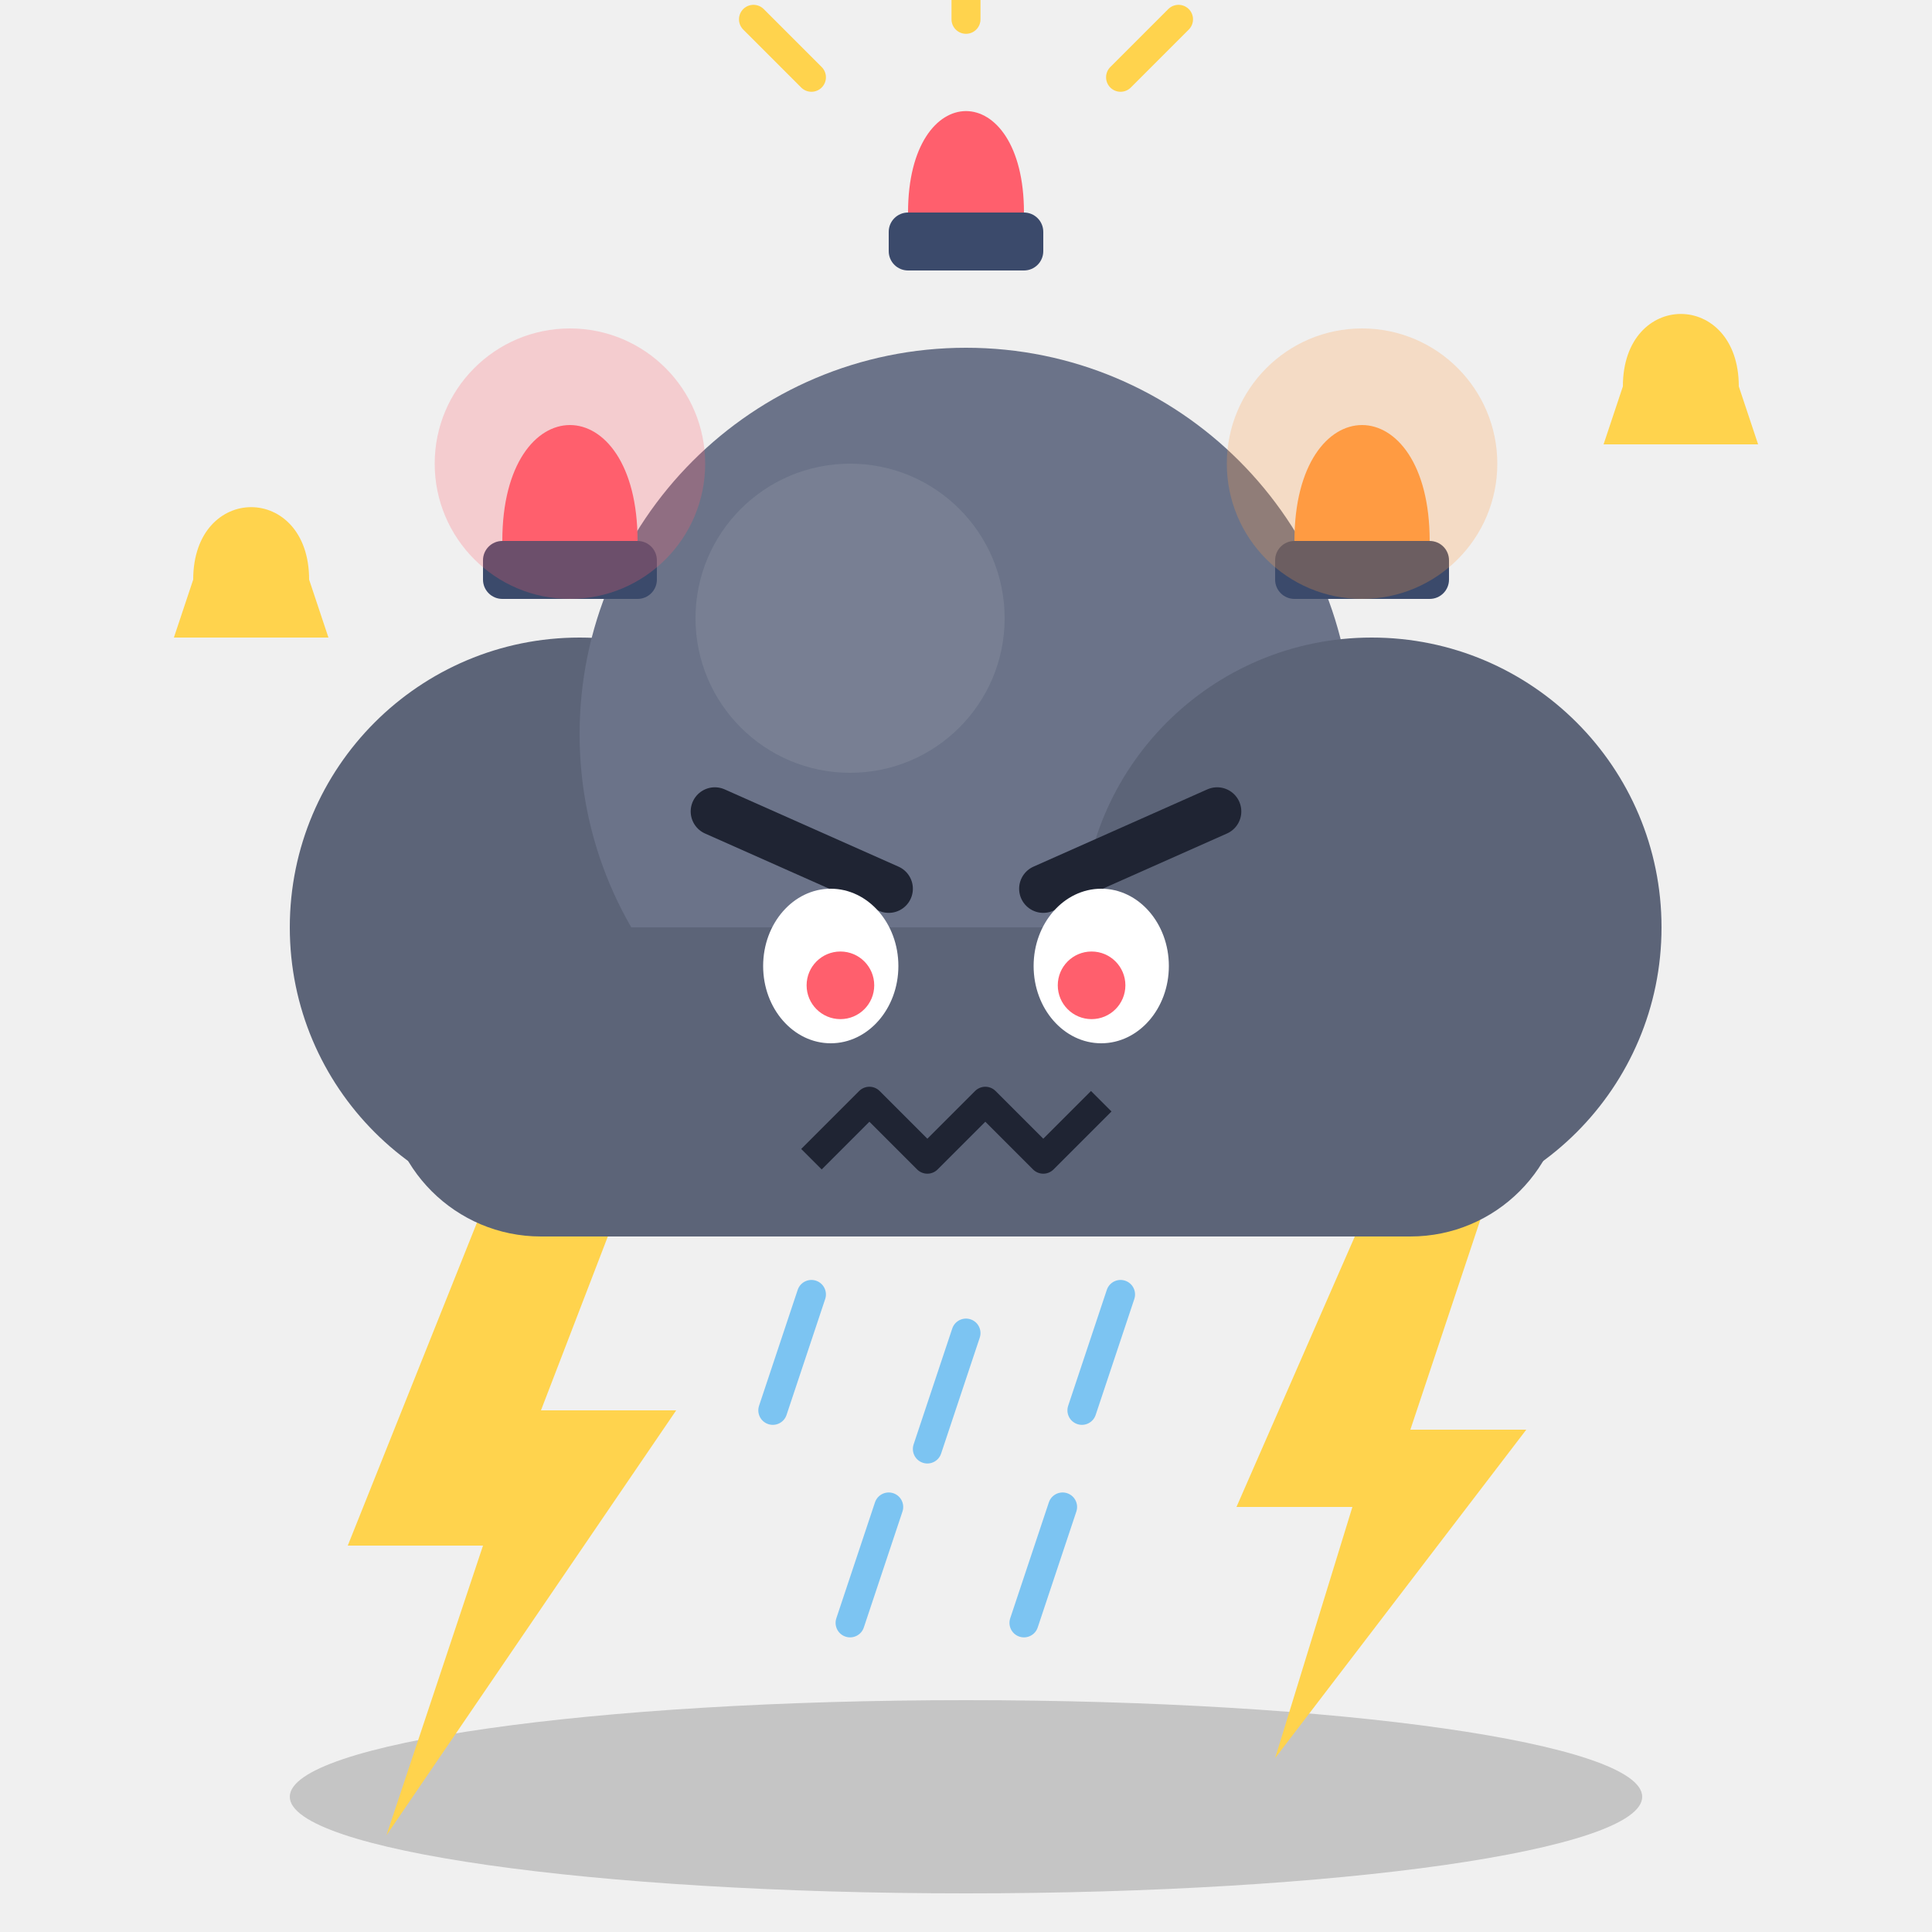
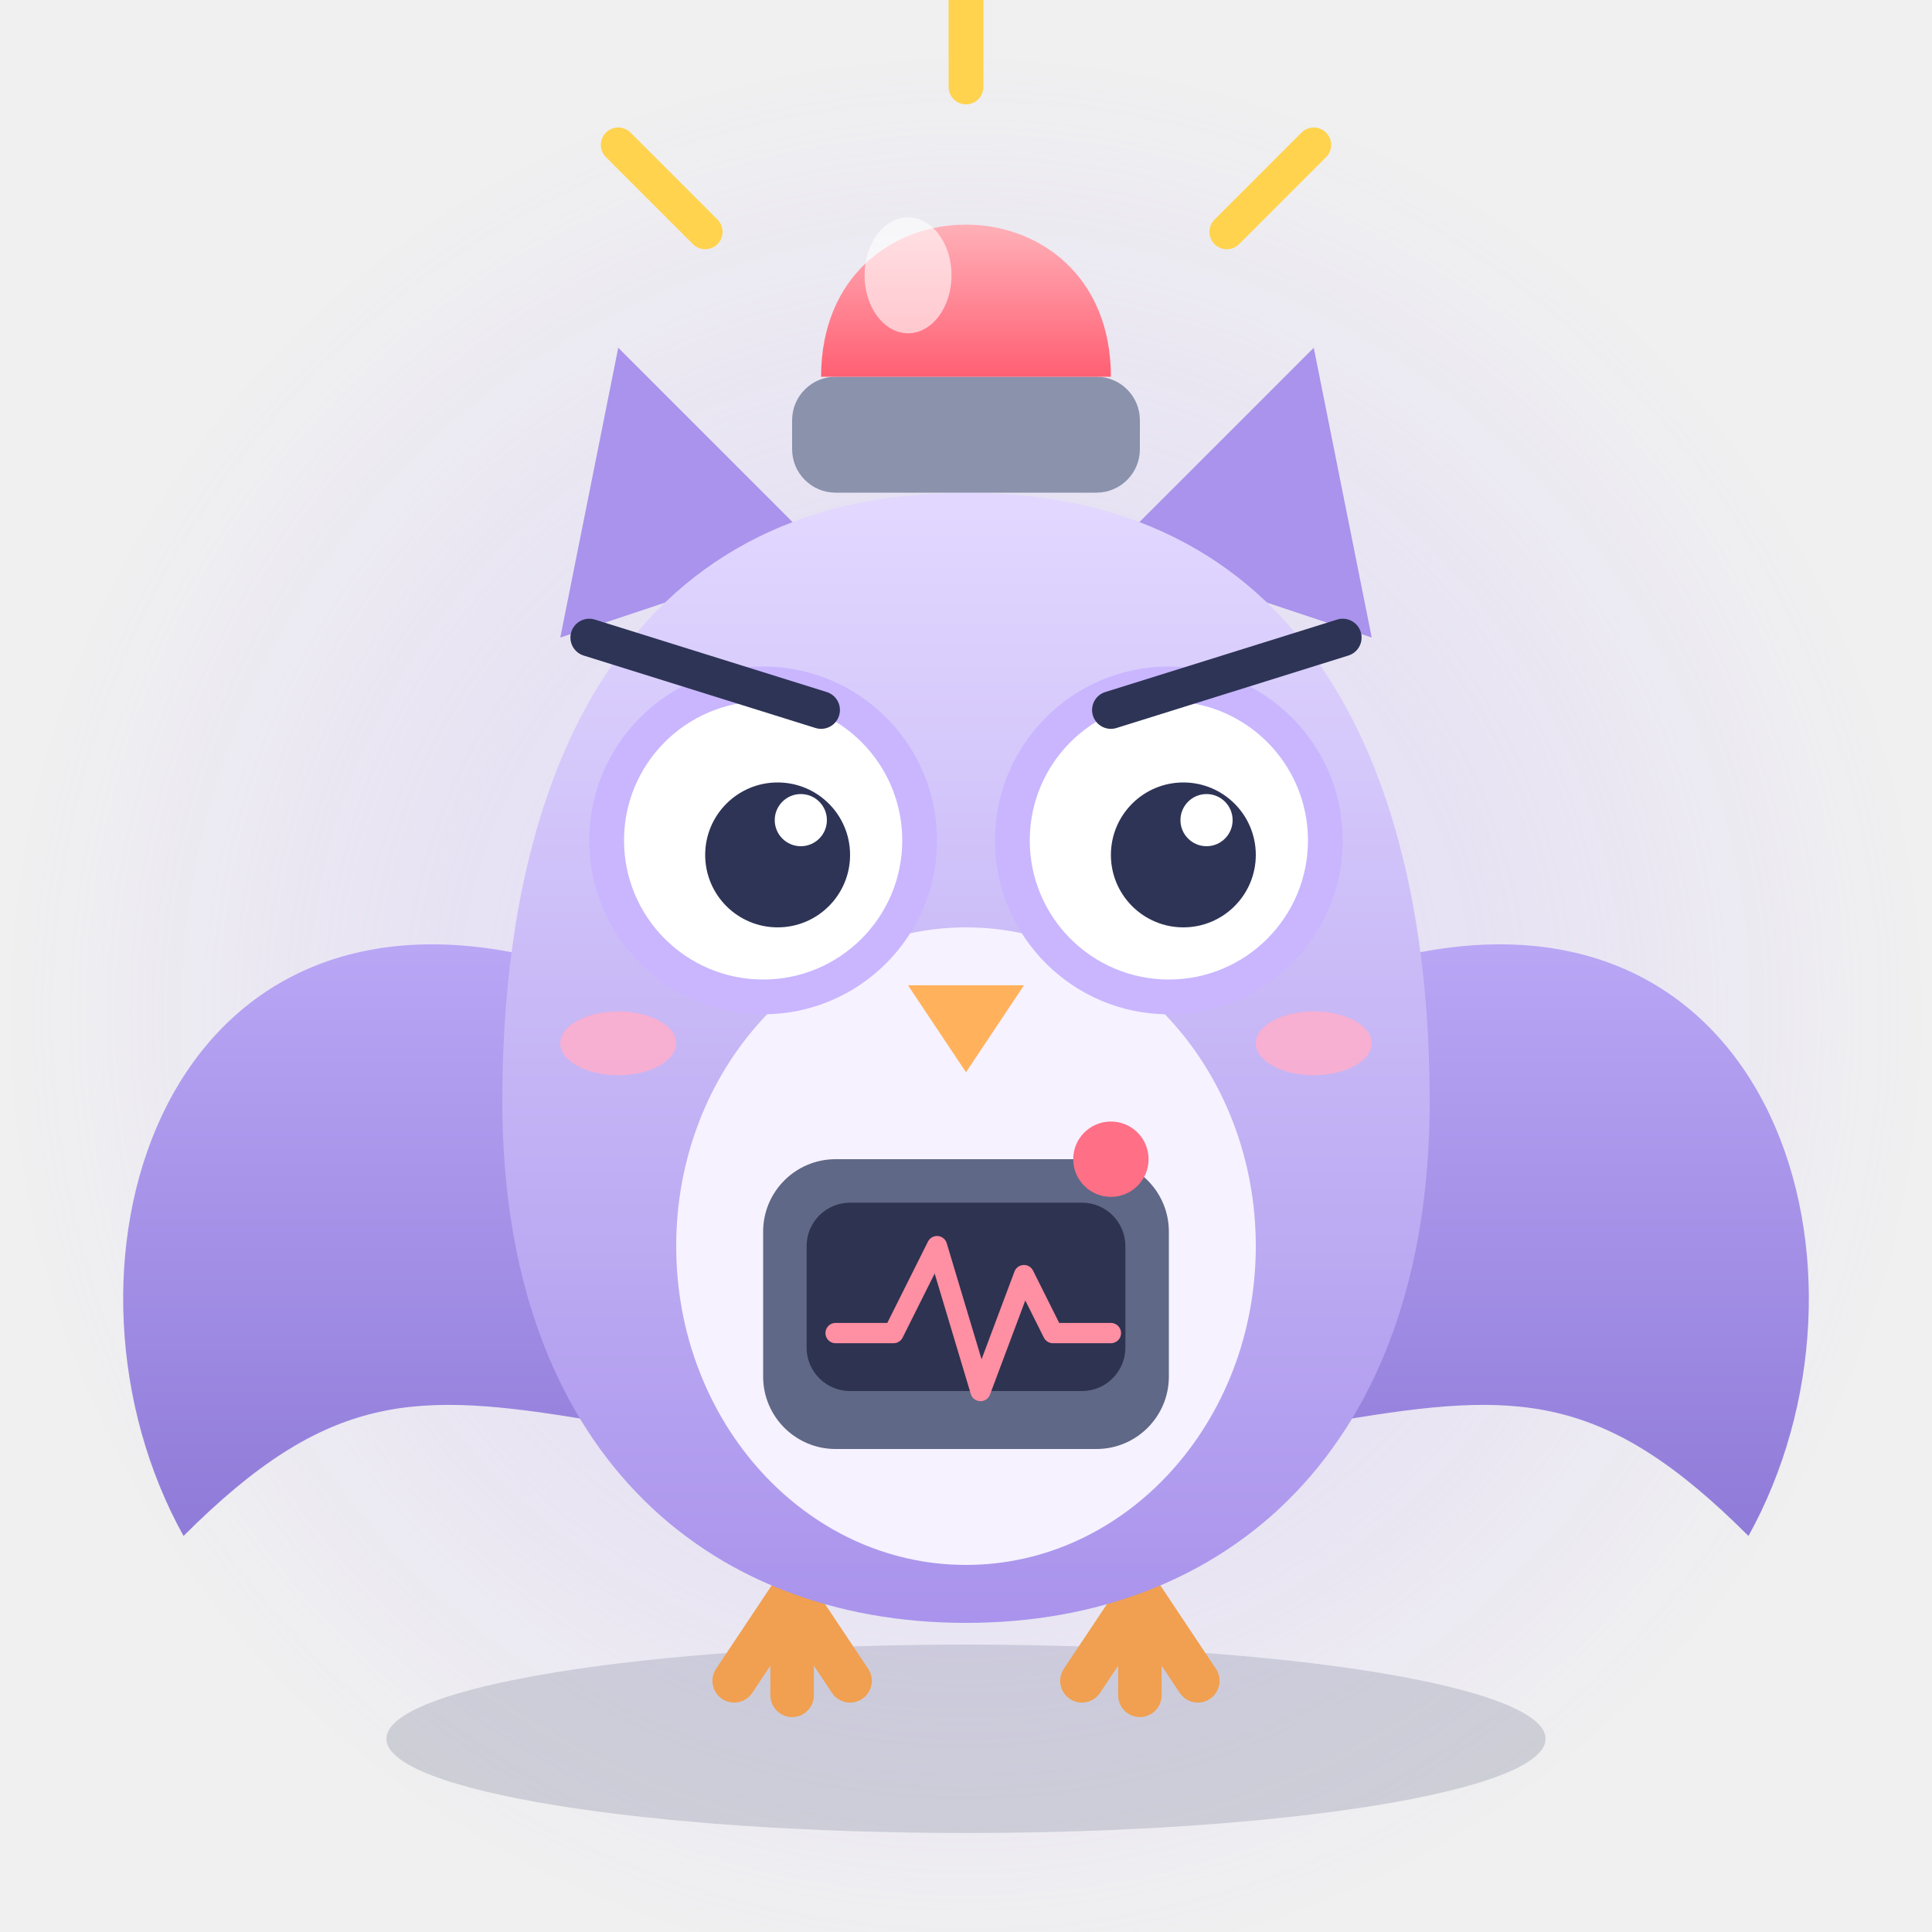
- <svg xmlns="http://www.w3.org/2000/svg" viewBox="0 0 200 200" width="200" height="200">
-   <ellipse cx="100" cy="186" rx="70" ry="10" fill="#000000" opacity="0.18" />
-   <polygon points="52,120 36,160 50,160 40,190 70,146 56,146 66,120" fill="#ffd34d" />
-   <polygon points="142,124 128,156 140,156 132,182 158,148 146,148 154,124" fill="#ffd34d" />
-   <path d="M84 134 L80 146 M100 138 L96 150 M116 134 L112 146 M92 156 L88 168 M110 156 L106 168" stroke="#7cc4f2" stroke-width="3" stroke-linecap="round" />
-   <circle cx="60" cy="96" r="30" fill="#5c6478" />
-   <circle cx="100" cy="76" r="40" fill="#6b7389" />
-   <circle cx="142" cy="96" r="30" fill="#5c6478" />
-   <rect x="40" y="96" width="122" height="32" rx="16" fill="#5c6478" />
-   <circle cx="88" cy="64" r="16" fill="#7d8597" opacity="0.7" />
-   <path d="M74 84 L92 92 M126 84 L108 92" stroke="#1f2433" stroke-width="5" stroke-linecap="round" />
-   <ellipse cx="86" cy="100" rx="7" ry="8" fill="#ffffff" />
-   <ellipse cx="114" cy="100" rx="7" ry="8" fill="#ffffff" />
-   <circle cx="87" cy="102" r="3.5" fill="#ff5f6d" />
-   <circle cx="113" cy="102" r="3.5" fill="#ff5f6d" />
-   <path d="M84 120 L90 114 L96 120 L102 114 L108 120 L114 114" stroke="#1f2433" stroke-width="3" fill="none" stroke-linejoin="round" />
-   <rect x="50" y="56" width="18" height="6" rx="2" fill="#3b4a6b" />
-   <path d="M52 56 C52 40 66 40 66 56 Z" fill="#ff5f6d" />
-   <circle cx="59" cy="48" r="14" fill="#ff5f6d" opacity="0.25" />
-   <rect x="132" y="56" width="18" height="6" rx="2" fill="#3b4a6b" />
-   <path d="M134 56 C134 40 148 40 148 56 Z" fill="#ff9b42" />
-   <circle cx="141" cy="48" r="14" fill="#ff9b42" opacity="0.25" />
-   <rect x="92" y="22" width="16" height="6" rx="2" fill="#3b4a6b" />
-   <path d="M94 22 C94 8 106 8 106 22 Z" fill="#ff5f6d" />
-   <path d="M84 8 L78 2 M116 8 L122 2 M100 2 L100 -4" stroke="#ffd34d" stroke-width="3" stroke-linecap="round" />
-   <path d="M20 60 C20 50 32 50 32 60 L34 66 L18 66 Z" fill="#ffd34d" />
-   <path d="M168 40 C168 30 180 30 180 40 L182 46 L166 46 Z" fill="#ffd34d" />
+ <svg xmlns="http://www.w3.org/2000/svg" viewBox="0 0 160 160" width="160" height="160">
+   <defs>
+     <radialGradient id="g0" cx="0.5" cy="0.5" r="0.5">
+       <stop offset="0" stop-color="#c9b6ff" stop-opacity="0.45" />
+       <stop offset="0.65" stop-color="#c9b6ff" stop-opacity="0.18" />
+       <stop offset="1" stop-color="#c9b6ff" stop-opacity="0" />
+     </radialGradient>
+     <linearGradient id="g1" x1="0" y1="0" x2="0" y2="1">
+       <stop offset="0" stop-color="#b9a6f5" />
+       <stop offset="1" stop-color="#8f7bd8" />
+     </linearGradient>
+     <linearGradient id="g2" x1="0" y1="0" x2="0" y2="1">
+       <stop offset="0" stop-color="#e2d8ff" />
+       <stop offset="1" stop-color="#a993ec" />
+     </linearGradient>
+     <linearGradient id="g3" x1="0" y1="0" x2="0" y2="1">
+       <stop offset="0" stop-color="#ffb0b8" />
+       <stop offset="1" stop-color="#ff5f73" />
+     </linearGradient>
+   </defs>
+   <g transform="translate(8 12) scale(1.2)">
+     <ellipse cx="60" cy="110" rx="40" ry="6.5" fill="#2a3a5a" opacity="0.18" />
+     <circle cx="60" cy="60" r="66" fill="url(#g0)" />
+     <path d="M30 56 C4 50 -4 78 6 96 C16 86 22 86 34 88 Z" fill="url(#g1)" />
+     <path d="M90 56 C116 50 124 78 114 96 C104 86 98 86 86 88 Z" fill="url(#g1)" />
+     <path d="M48 100 l-4 6 M48 100 v7 M48 100 l4 6 M72 100 l-4 6 M72 100 v7 M72 100 l4 6" fill="none" stroke="#f0a050" stroke-width="3" stroke-linecap="round" />
+     <path d="M32 34 L36 14 L50 28 Z" fill="#a993ec" />
+     <path d="M88 34 L84 14 L70 28 Z" fill="#a993ec" />
+     <path d="M60 24 C84 24 92 44 92 66 C92 90 78 102 60 102 C42 102 28 90 28 66 C28 44 36 24 60 24 Z" fill="url(#g2)" />
+     <ellipse cx="60" cy="76" rx="20" ry="22" fill="#f6f2ff" />
+     <rect x="46" y="70" width="28" height="20" rx="5" fill="#5f6886" />
+     <rect x="49" y="73" width="22" height="13" rx="3" fill="#2d3350" />
+     <path d="M51 82 l4 0 l3 -6 l3 10 l3 -8 l2 4 l4 0" fill="none" stroke="#ff8fa3" stroke-width="1.4" stroke-linecap="round" stroke-linejoin="round" />
+     <circle cx="70" cy="70" r="2.6" fill="#ff6f86" />
+     <circle cx="46" cy="48" r="12" fill="#c9b6ff" />
+     <circle cx="46" cy="48" r="9.6" fill="#fff" />
+     <circle cx="47" cy="49" r="5" fill="#2e3456" />
+     <circle cx="48.6" cy="46.6" r="1.8" fill="#fff" />
+     <circle cx="74" cy="48" r="12" fill="#c9b6ff" />
+     <circle cx="74" cy="48" r="9.6" fill="#fff" />
+     <circle cx="75" cy="49" r="5" fill="#2e3456" />
+     <circle cx="76.6" cy="46.6" r="1.8" fill="#fff" />
+     <path d="M34 34 L50 39 M86 34 L70 39" fill="none" stroke="#2e3456" stroke-width="2.6" stroke-linecap="round" stroke-linejoin="round" />
+     <path d="M56 58 L64 58 L60 64 Z" fill="#ffb15c" />
+     <ellipse cx="36" cy="62" rx="4" ry="2.2" fill="#ffaecb" opacity="0.85" />
+     <ellipse cx="84" cy="62" rx="4" ry="2.2" fill="#ffaecb" opacity="0.85" />
+     <rect x="48" y="16" width="24" height="8" rx="3" fill="#8a92ac" />
+     <path d="M50 16 C50 2 70 2 70 16 Z" fill="url(#g3)" />
+     <ellipse cx="56" cy="9" rx="3" ry="4" fill="#fff" opacity="0.6" />
+     <path d="M42 6 L36 0 M78 6 L84 0 M60 -4 V-10" fill="none" stroke="#ffd34d" stroke-width="2.4" stroke-linecap="round" stroke-linejoin="round" />
+   </g>
</svg>
